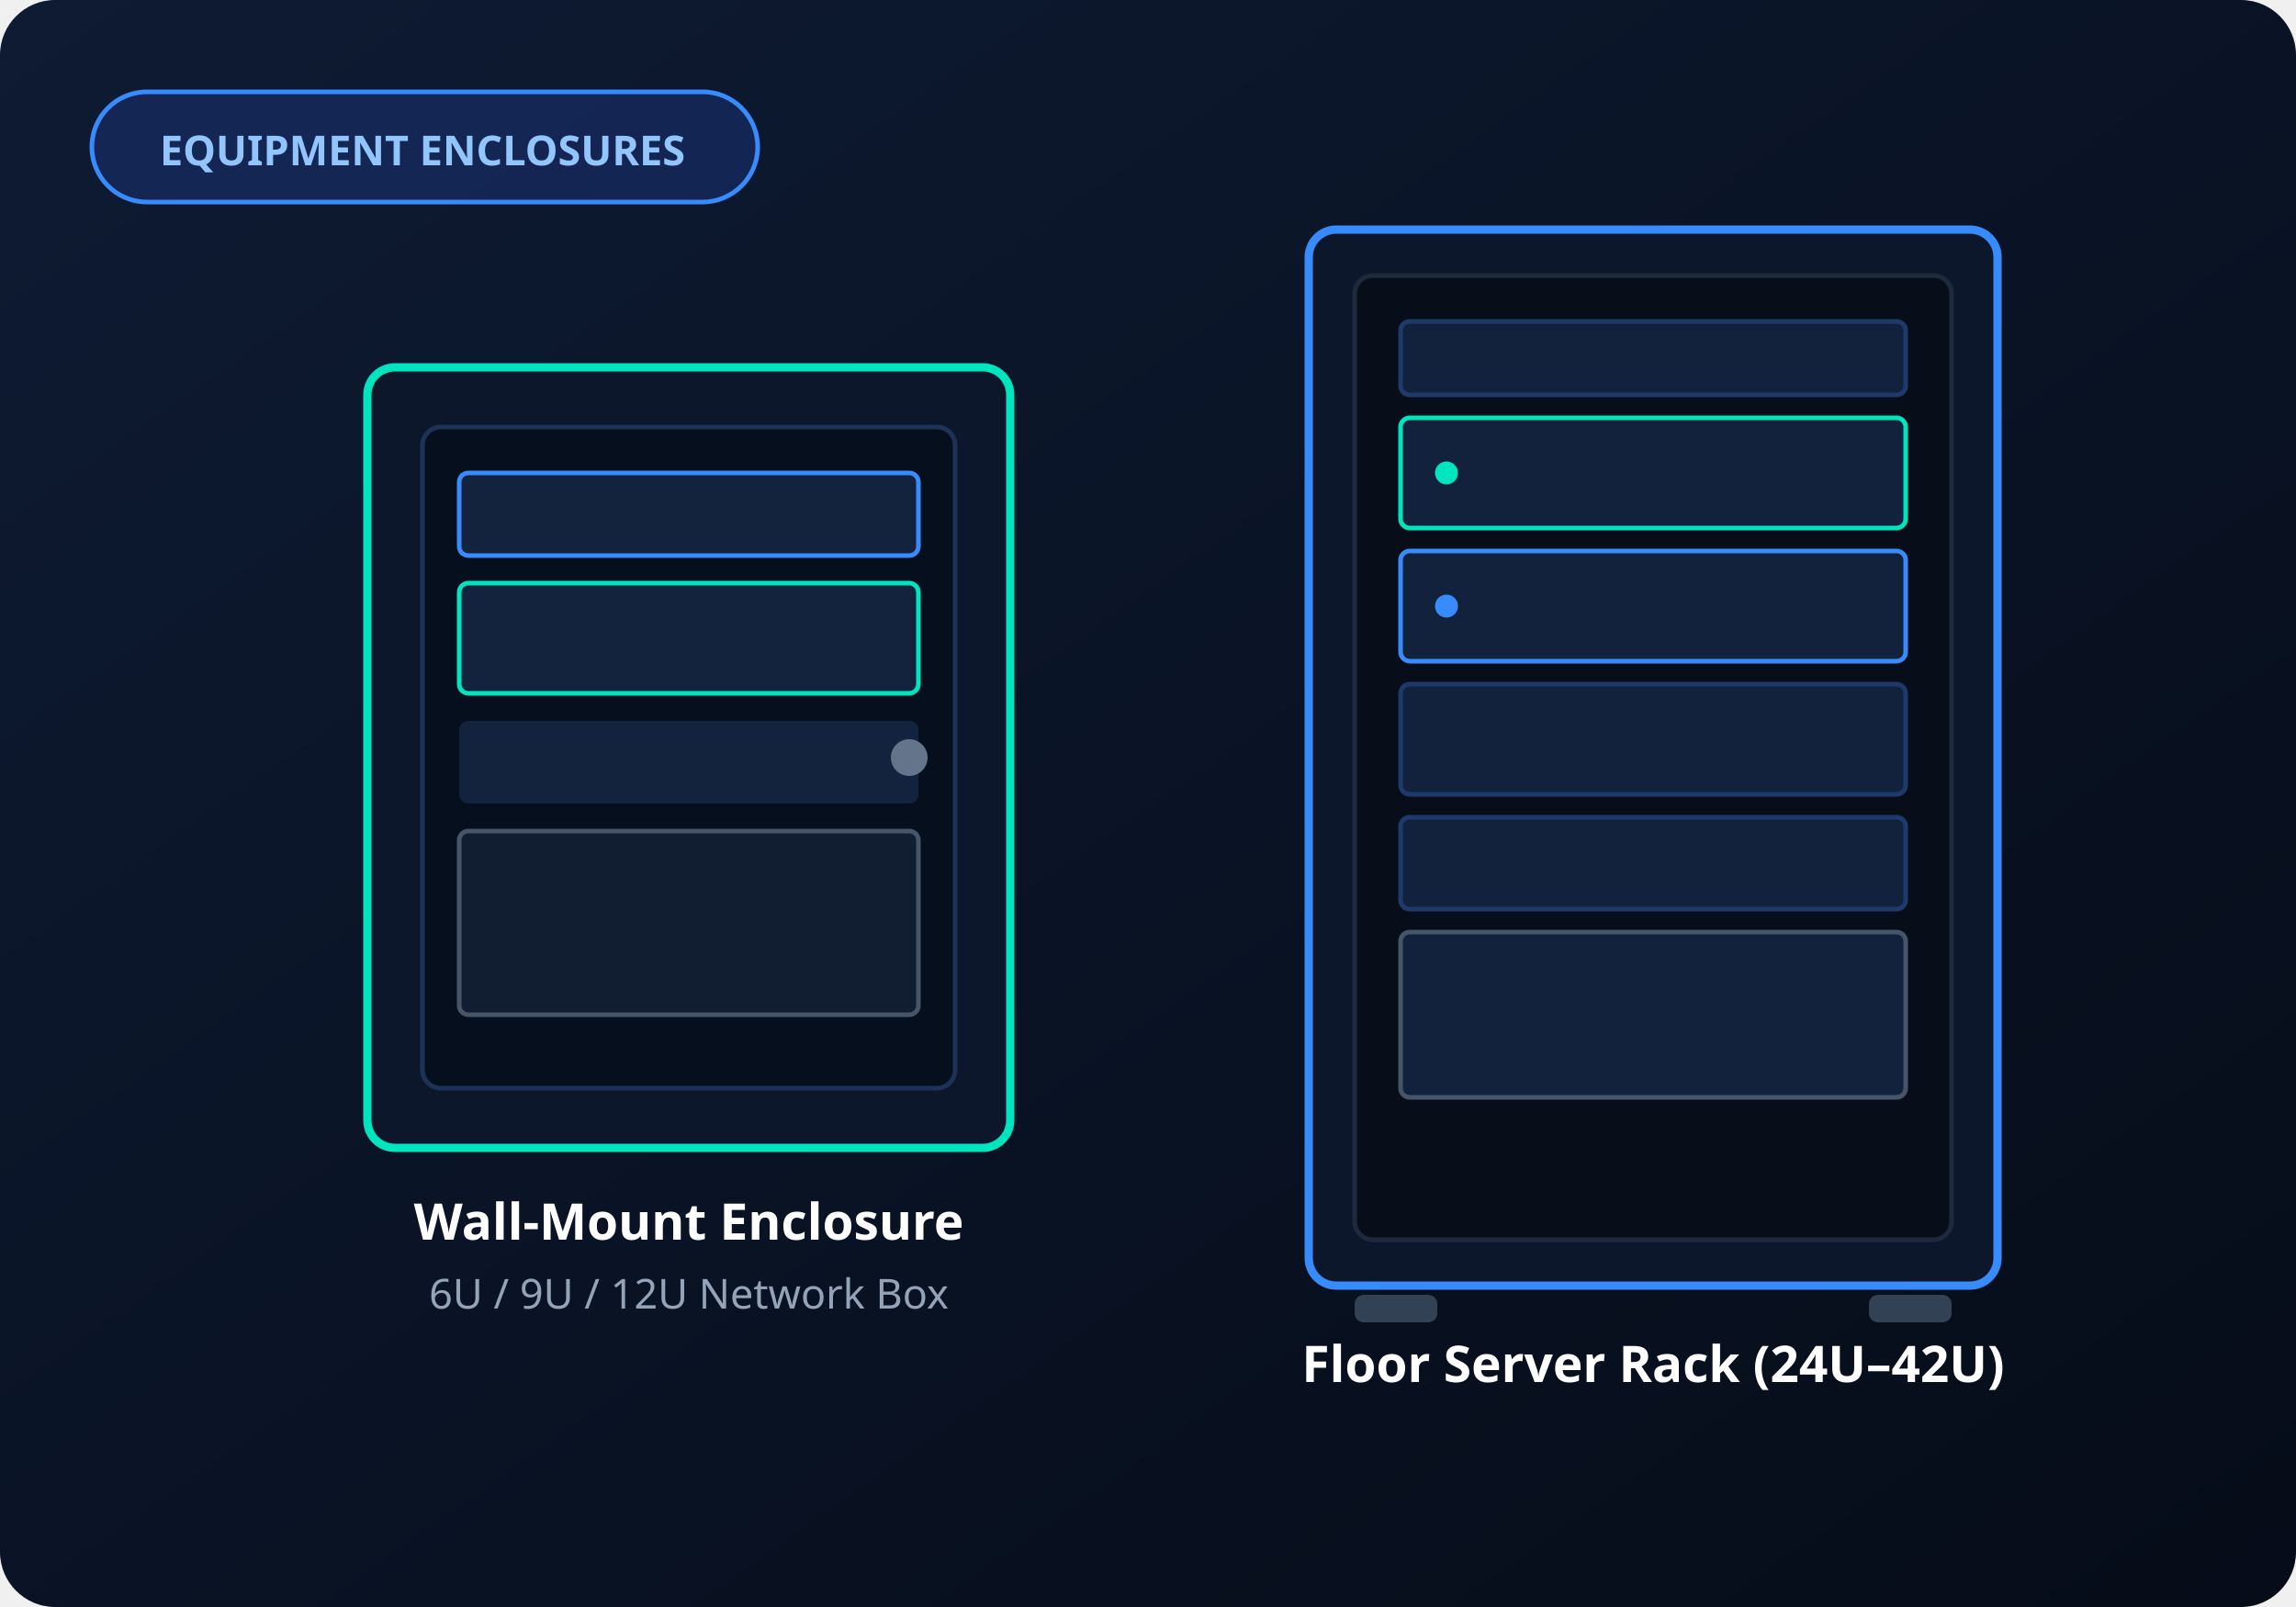
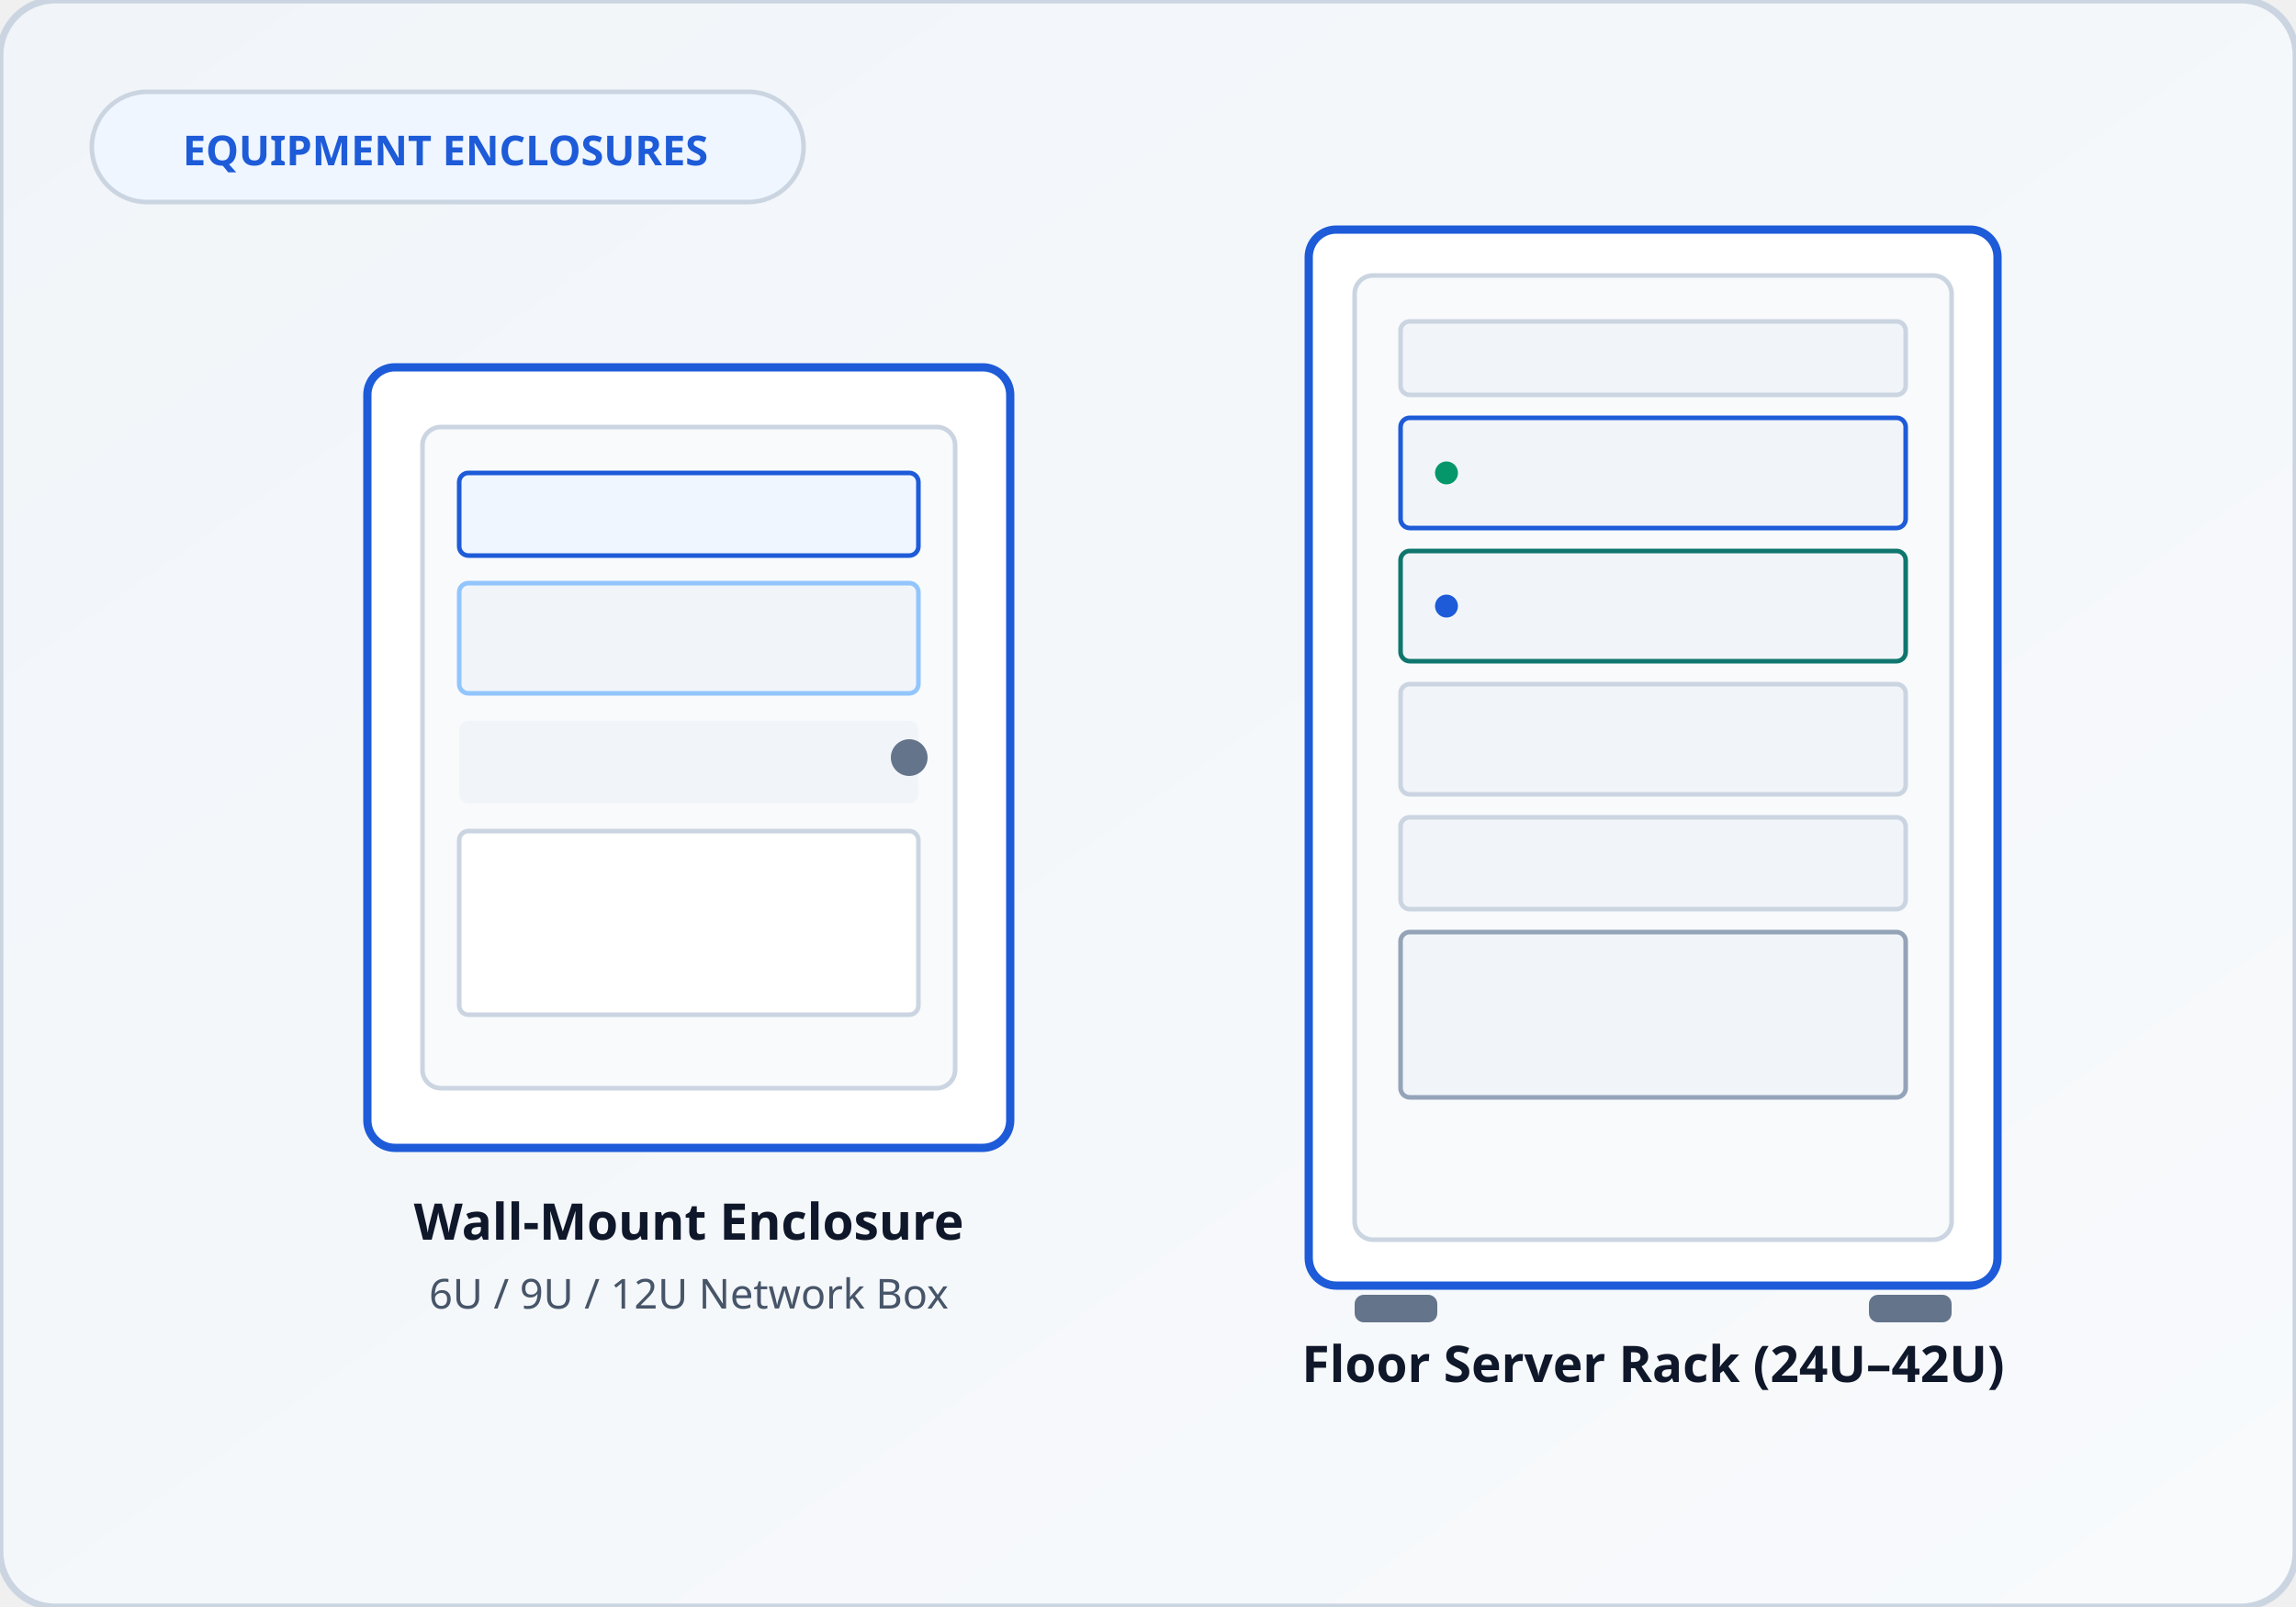
<svg xmlns="http://www.w3.org/2000/svg" viewBox="0 0 500 350" fill="none">
  <defs>
-     <linearGradient id="eqRack" x1="0%" y1="0%" x2="100%" y2="100%">
-       <stop offset="0%" stop-color="#0E1B33" />
-       <stop offset="100%" stop-color="#060C18" />
+     <linearGradient id="eqRackLight" x1="0%" y1="0%" x2="100%" y2="100%">
+       <stop offset="0%" stop-color="#F1F5F9" />
+       <stop offset="100%" stop-color="#F8FAFC" />
    </linearGradient>
  </defs>
-   <rect width="500" height="350" rx="12" fill="url(#eqRack)" />
+   <rect width="500" height="350" rx="12" fill="url(#eqRackLight)" stroke="#CBD5E1" stroke-width="1.5" />
  <g transform="translate(150, 165)">
-     <rect x="-70" y="-85" width="140" height="170" rx="6" fill="#0C172B" stroke="#00E5BE" stroke-width="1.8" />
-     <rect x="-58" y="-72" width="116" height="144" rx="4" fill="#060F1E" stroke="#1E3258" />
-     <rect x="-50" y="-62" width="100" height="18" rx="2" fill="#13233D" stroke="#388BFD" />
-     <rect x="-50" y="-38" width="100" height="24" rx="2" fill="#13233D" stroke="#00E5BE" />
-     <rect x="-50" y="-8" width="100" height="18" rx="2" fill="#13233D" />
-     <rect x="-50" y="16" width="100" height="40" rx="2" fill="#111D30" stroke="#475569" />
+     <rect x="-70" y="-85" width="140" height="170" rx="6" fill="#FFFFFF" stroke="#1D5BD8" stroke-width="1.8" />
+     <rect x="-58" y="-72" width="116" height="144" rx="4" fill="#F8FAFC" stroke="#CBD5E1" />
+     <rect x="-50" y="-62" width="100" height="18" rx="2" fill="#EFF6FF" stroke="#1D5BD8" />
+     <rect x="-50" y="-38" width="100" height="24" rx="2" fill="#F1F5F9" stroke="#93C5FD" />
+     <rect x="-50" y="-8" width="100" height="18" rx="2" fill="#F1F5F9" />
+     <rect x="-50" y="16" width="100" height="40" rx="2" fill="#FFFFFF" stroke="#CBD5E1" />
    <circle cx="48" cy="0" r="4" fill="#64748B" />
-     <text x="0" y="105" fill="#FFFFFF" font-family="'Plus Jakarta Sans', sans-serif" font-size="11" font-weight="700" text-anchor="middle">Wall-Mount Enclosure</text>
-     <text x="0" y="120" fill="#94A3B8" font-family="'Plus Jakarta Sans', sans-serif" font-size="9" text-anchor="middle">6U / 9U / 12U Network Box</text>
+     <text x="0" y="105" fill="#0F172A" font-family="'Plus Jakarta Sans', sans-serif" font-size="11" font-weight="700" text-anchor="middle">Wall-Mount Enclosure</text>
+     <text x="0" y="120" fill="#475569" font-family="'Plus Jakarta Sans', sans-serif" font-size="9" text-anchor="middle">6U / 9U / 12U Network Box</text>
  </g>
  <g transform="translate(360, 165)">
-     <rect x="-75" y="-115" width="150" height="230" rx="6" fill="#0C172B" stroke="#388BFD" stroke-width="1.8" />
-     <rect x="-65" y="-105" width="130" height="210" rx="4" fill="#070E1A" stroke="#1E293B" />
-     <g fill="#12223C" stroke="#1E3A6B">
+     <rect x="-75" y="-115" width="150" height="230" rx="6" fill="#FFFFFF" stroke="#1D5BD8" stroke-width="1.8" />
+     <rect x="-65" y="-105" width="130" height="210" rx="4" fill="#F8FAFC" stroke="#CBD5E1" />
+     <g fill="#F1F5F9" stroke="#CBD5E1">
      <rect x="-55" y="-95" width="110" height="16" rx="2" />
-       <rect x="-55" y="-74" width="110" height="24" rx="2" stroke="#00E5BE" />
-       <rect x="-55" y="-45" width="110" height="24" rx="2" stroke="#388BFD" />
+       <rect x="-55" y="-74" width="110" height="24" rx="2" stroke="#1D5BD8" />
+       <rect x="-55" y="-45" width="110" height="24" rx="2" stroke="#0F766E" />
      <rect x="-55" y="-16" width="110" height="24" rx="2" />
      <rect x="-55" y="13" width="110" height="20" rx="2" />
-       <rect x="-55" y="38" width="110" height="36" rx="2" stroke="#475569" />
+       <rect x="-55" y="38" width="110" height="36" rx="2" stroke="#94A3B8" />
    </g>
-     <circle cx="-45" cy="-62" r="2.5" fill="#00E5BE" />
-     <circle cx="-45" cy="-33" r="2.5" fill="#388BFD" />
-     <rect x="-65" y="117" width="18" height="6" rx="2" fill="#334155" />
-     <rect x="47" y="117" width="18" height="6" rx="2" fill="#334155" />
-     <text x="0" y="136" fill="#FFFFFF" font-family="'Plus Jakarta Sans', sans-serif" font-size="11" font-weight="700" text-anchor="middle">Floor Server Rack (24U–42U)</text>
+     <circle cx="-45" cy="-62" r="2.5" fill="#059669" />
+     <circle cx="-45" cy="-33" r="2.5" fill="#1D5BD8" />
+     <rect x="-65" y="117" width="18" height="6" rx="2" fill="#64748B" />
+     <rect x="47" y="117" width="18" height="6" rx="2" fill="#64748B" />
+     <text x="0" y="136" fill="#0F172A" font-family="'Plus Jakarta Sans', sans-serif" font-size="11" font-weight="700" text-anchor="middle">Floor Server Rack (24U–42U)</text>
  </g>
-   <rect x="20" y="20" width="145" height="24" rx="12" fill="#1E3A8A" fill-opacity="0.4" stroke="#388BFD" stroke-width="1" />
-   <text x="92" y="36" fill="#93C5FD" font-family="'Plus Jakarta Sans', sans-serif" font-size="9" font-weight="700" text-anchor="middle">EQUIPMENT ENCLOSURES</text>
+   <rect x="20" y="20" width="155" height="24" rx="12" fill="#EFF6FF" stroke="#CBD5E1" stroke-width="1" />
+   <text x="97" y="36" fill="#1D5BD8" font-family="'Plus Jakarta Sans', sans-serif" font-size="9" font-weight="700" text-anchor="middle">EQUIPMENT ENCLOSURES</text>
</svg>
